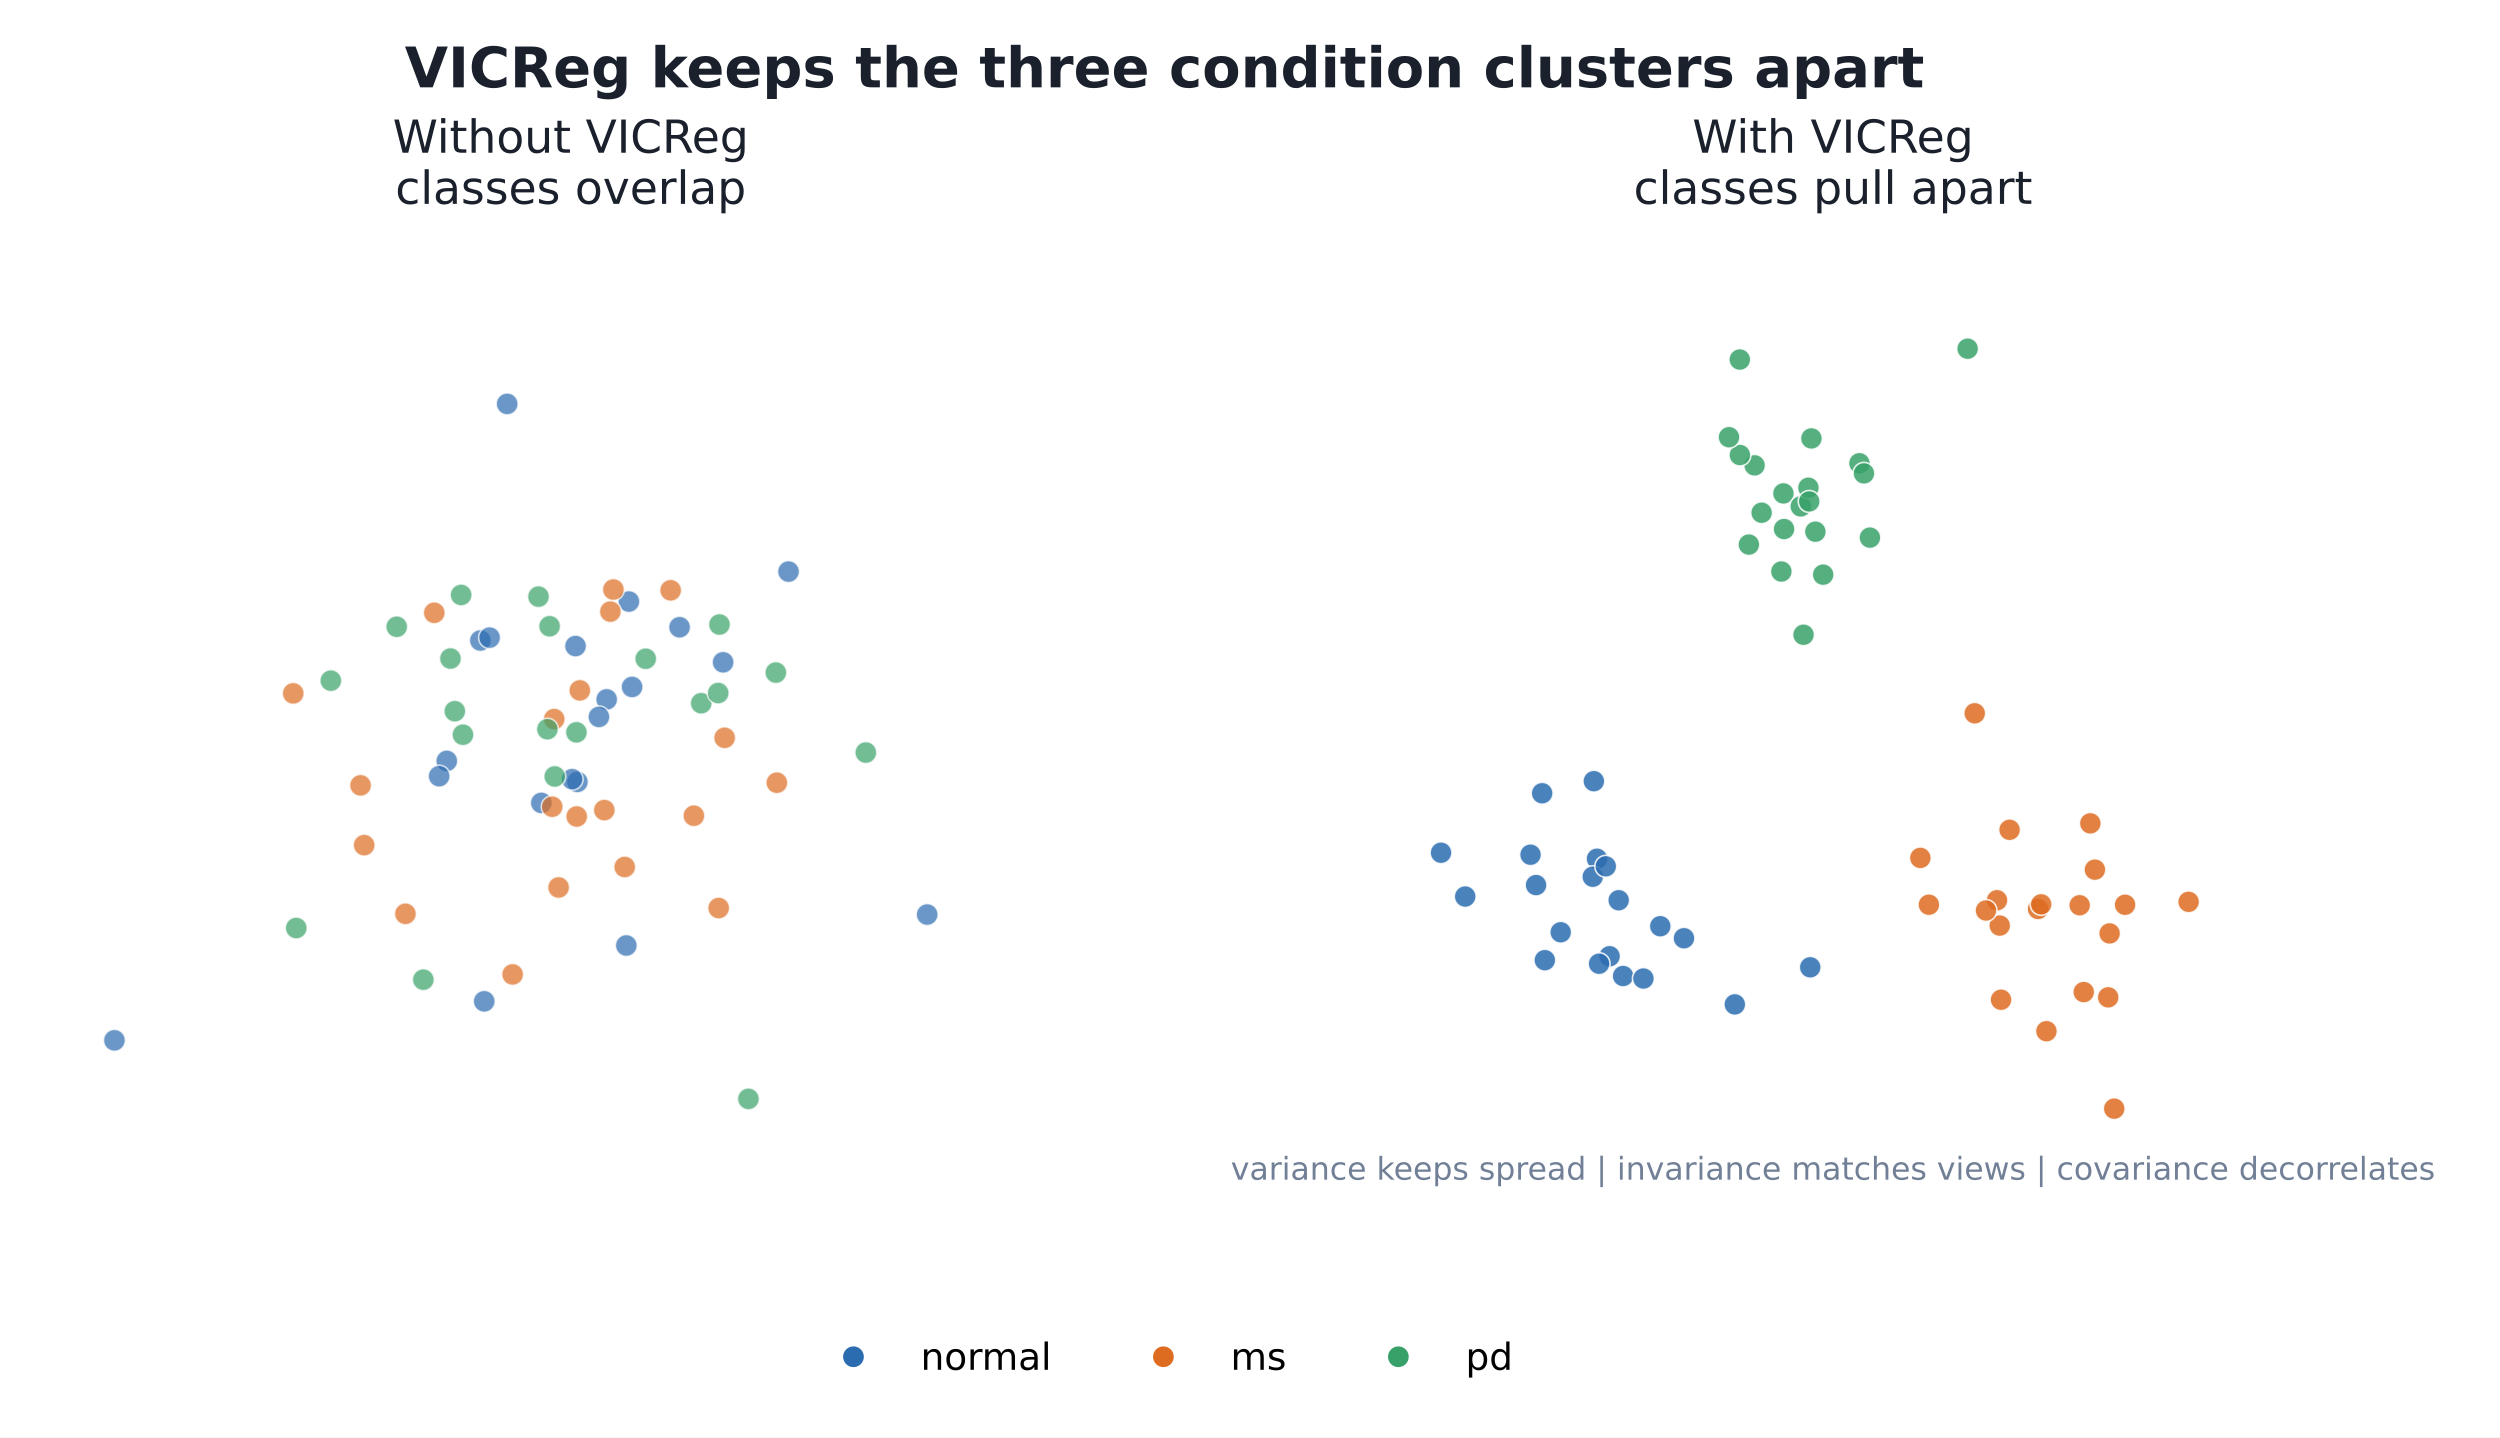
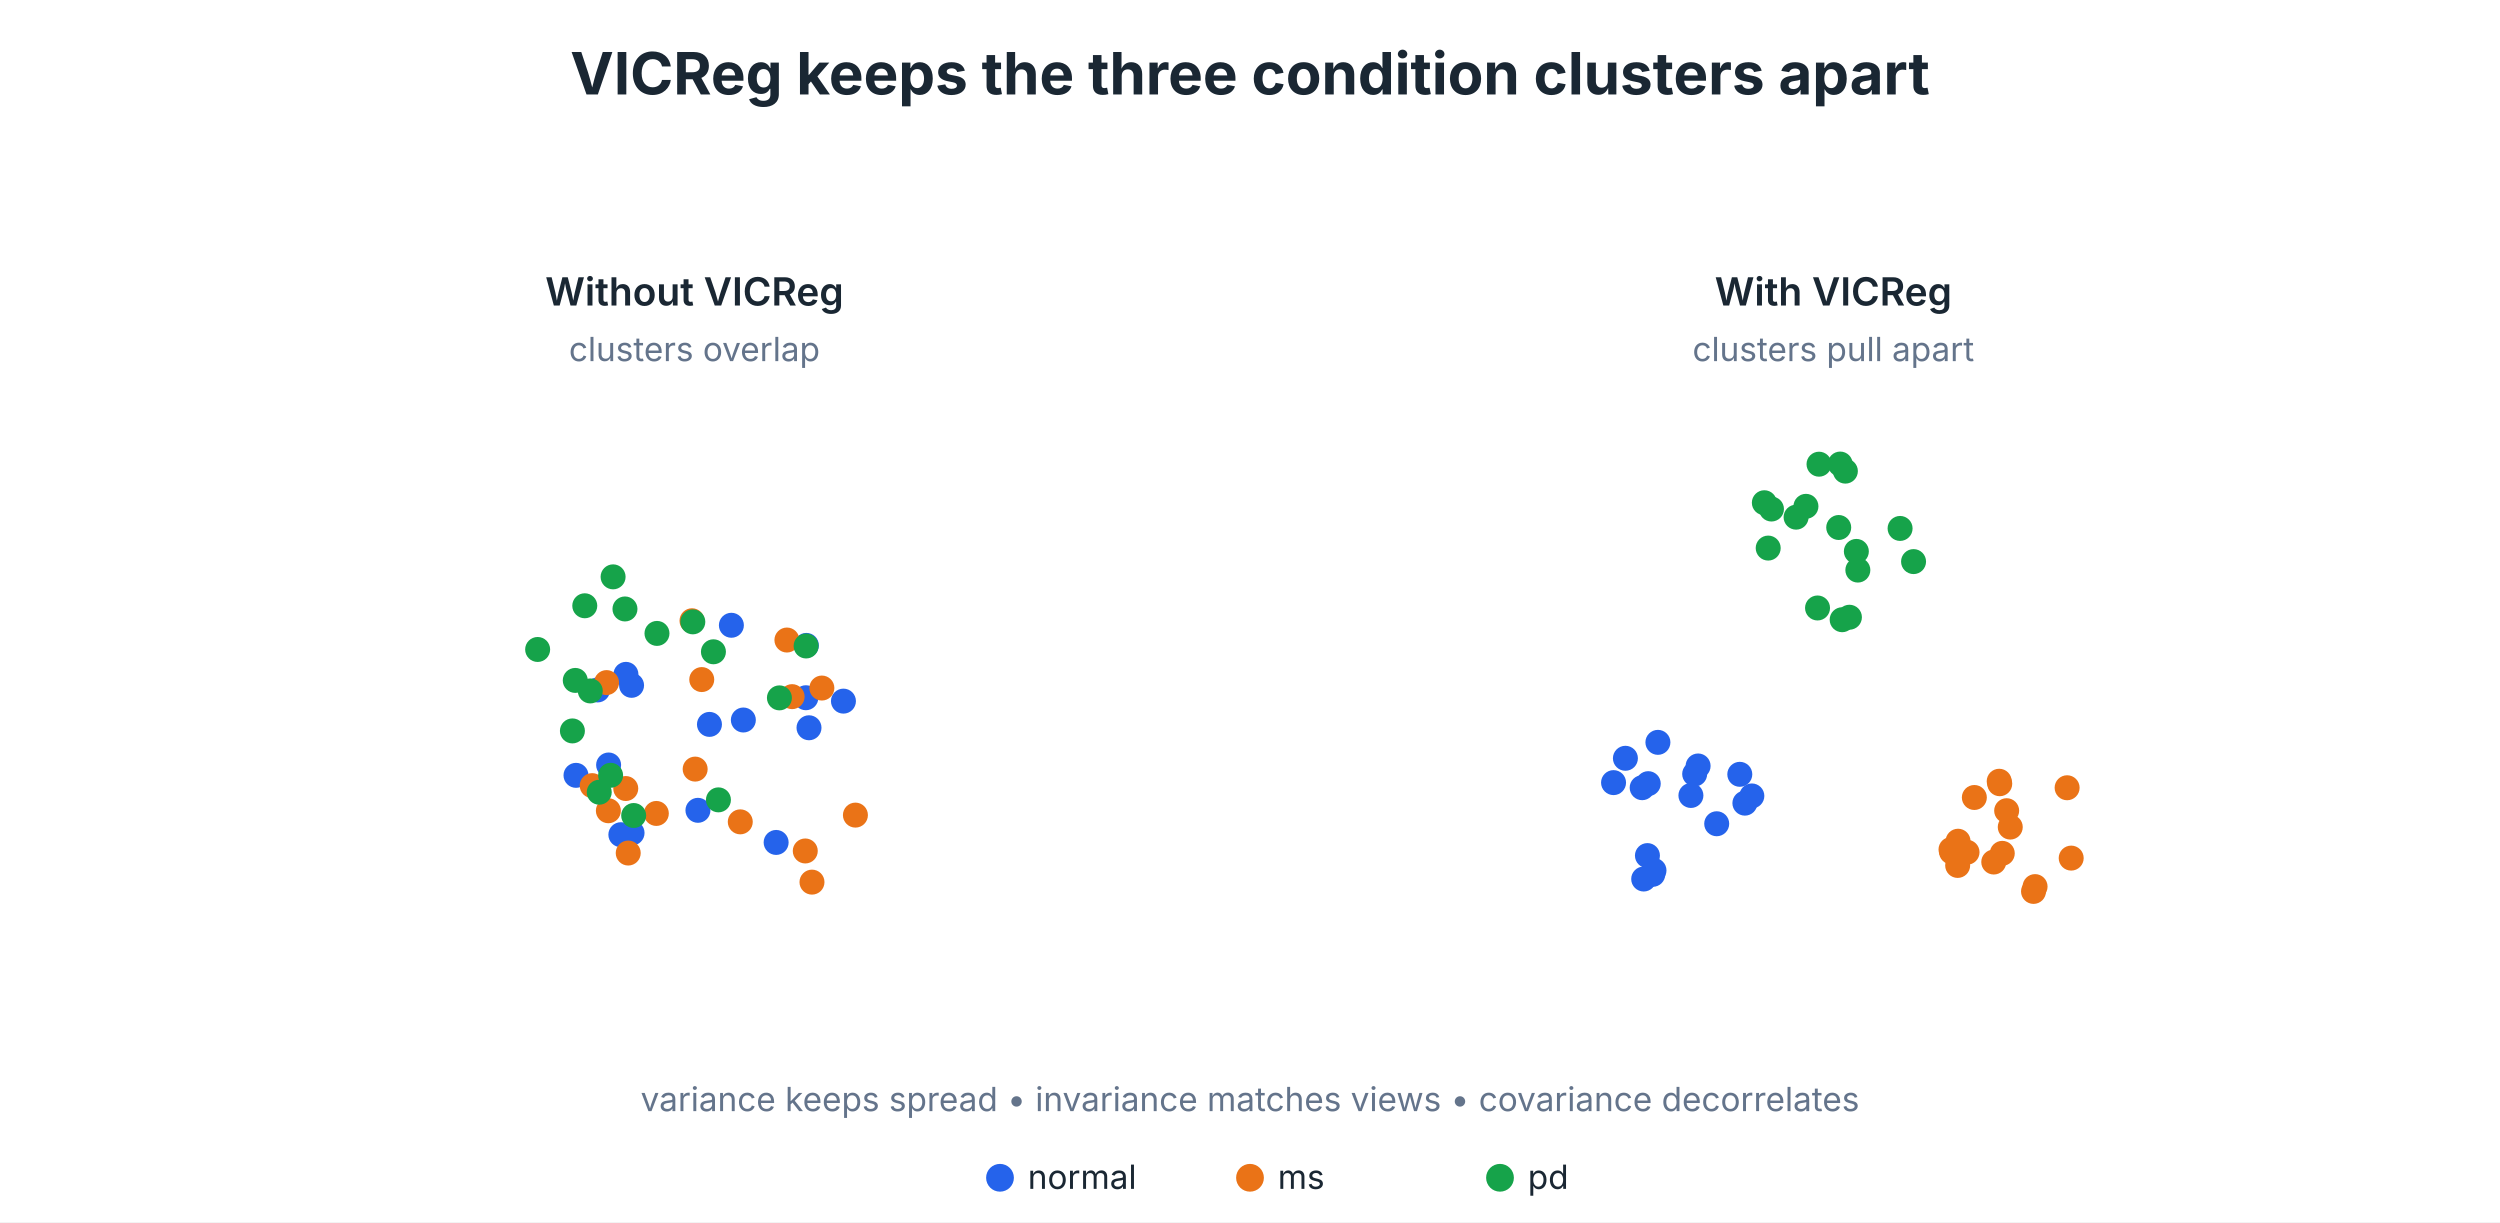
- <svg xmlns="http://www.w3.org/2000/svg" xmlns:xlink="http://www.w3.org/1999/xlink" width="602.813pt" height="346.572pt" viewBox="0 0 602.813 346.572" version="1.1">
+ <svg xmlns="http://www.w3.org/2000/svg" width="900" height="440" viewBox="0 0 900 440">
+   <rect width="900" height="440" fill="#ffffff" />
  <defs>
-     <style type="text/css">*{stroke-linejoin: round; stroke-linecap: butt}</style>
+     <marker id="arrow" markerWidth="9" markerHeight="9" refX="6.5" refY="4" orient="auto">
+       <path d="M0.5,0.5 L8,4 L0.5,7.5 z" fill="#94a3b8" />
+     </marker>
+     <marker id="arrowBlue" markerWidth="9" markerHeight="9" refX="6.5" refY="4" orient="auto">
+       <path d="M0.5,0.5 L8,4 L0.5,7.5 z" fill="#2563eb" />
+     </marker>
+     <marker id="arrowOrange" markerWidth="9" markerHeight="9" refX="6.5" refY="4" orient="auto">
+       <path d="M0.5,0.5 L8,4 L0.5,7.5 z" fill="#ea7317" />
+     </marker>
+     <marker id="arrowGreen" markerWidth="9" markerHeight="9" refX="6.5" refY="4" orient="auto">
+       <path d="M0.5,0.5 L8,4 L0.5,7.5 z" fill="#16a34a" />
+     </marker>
+     <marker id="arrowSlate" markerWidth="9" markerHeight="9" refX="6.5" refY="4" orient="auto">
+       <path d="M0.5,0.5 L8,4 L0.5,7.5 z" fill="#475569" />
+     </marker>
+     <marker id="arrowMute" markerWidth="9" markerHeight="9" refX="6.5" refY="4" orient="auto">
+       <path d="M0.5,0.5 L8,4 L0.5,7.5 z" fill="#64748b" />
+     </marker>
+     <marker id="arrowPurple" markerWidth="9" markerHeight="9" refX="6.5" refY="4" orient="auto">
+       <path d="M0.5,0.5 L8,4 L0.5,7.5 z" fill="#7c3aed" />
+     </marker>
  </defs>
-   <g id="figure_1">
-     <g id="patch_1">
-       <path d="M 0 346.572  L 602.813 346.572  L 602.813 0  L 0 0  z " style="fill: #ffffff" />
-     </g>
-     <g id="axes_1">
-       <g id="PathCollection_1">
-         <defs>
-           <path id="m220a5d5a9c" d="M 0 2.646  C 0.702 2.646 1.375 2.367 1.871 1.871  C 2.367 1.375 2.646 0.702 2.646 0  C 2.646 -0.702 2.367 -1.375 1.871 -1.871  C 1.375 -2.367 0.702 -2.646 0 -2.646  C -0.702 -2.646 -1.375 -2.367 -1.871 -1.871  C -2.367 -1.375 -2.646 -0.702 -2.646 0  C -2.646 0.702 -2.367 1.375 -1.871 1.871  C -1.375 2.367 -0.702 2.646 0 2.646  z " style="stroke: #ffffff; stroke-opacity: 0.7; stroke-width: 0.4" />
-         </defs>
-         <g clip-path="url(#pbfe64f4e45)">
-           <use xlink:href="#m220a5d5a9c" x="151.643" y="145.052" style="fill: #2b6cb0; fill-opacity: 0.7; stroke: #ffffff; stroke-opacity: 0.7; stroke-width: 0.4" />
-           <use xlink:href="#m220a5d5a9c" x="151.028" y="227.982" style="fill: #2b6cb0; fill-opacity: 0.7; stroke: #ffffff; stroke-opacity: 0.7; stroke-width: 0.4" />
-           <use xlink:href="#m220a5d5a9c" x="174.359" y="159.698" style="fill: #2b6cb0; fill-opacity: 0.7; stroke: #ffffff; stroke-opacity: 0.7; stroke-width: 0.4" />
-           <use xlink:href="#m220a5d5a9c" x="115.828" y="154.439" style="fill: #2b6cb0; fill-opacity: 0.7; stroke: #ffffff; stroke-opacity: 0.7; stroke-width: 0.4" />
-           <use xlink:href="#m220a5d5a9c" x="152.413" y="165.64" style="fill: #2b6cb0; fill-opacity: 0.7; stroke: #ffffff; stroke-opacity: 0.7; stroke-width: 0.4" />
-           <use xlink:href="#m220a5d5a9c" x="138.772" y="155.782" style="fill: #2b6cb0; fill-opacity: 0.7; stroke: #ffffff; stroke-opacity: 0.7; stroke-width: 0.4" />
-           <use xlink:href="#m220a5d5a9c" x="107.732" y="183.478" style="fill: #2b6cb0; fill-opacity: 0.7; stroke: #ffffff; stroke-opacity: 0.7; stroke-width: 0.4" />
-           <use xlink:href="#m220a5d5a9c" x="118.053" y="153.747" style="fill: #2b6cb0; fill-opacity: 0.7; stroke: #ffffff; stroke-opacity: 0.7; stroke-width: 0.4" />
-           <use xlink:href="#m220a5d5a9c" x="139.23" y="188.535" style="fill: #2b6cb0; fill-opacity: 0.7; stroke: #ffffff; stroke-opacity: 0.7; stroke-width: 0.4" />
-           <use xlink:href="#m220a5d5a9c" x="105.887" y="187.158" style="fill: #2b6cb0; fill-opacity: 0.7; stroke: #ffffff; stroke-opacity: 0.7; stroke-width: 0.4" />
-           <use xlink:href="#m220a5d5a9c" x="137.949" y="187.877" style="fill: #2b6cb0; fill-opacity: 0.7; stroke: #ffffff; stroke-opacity: 0.7; stroke-width: 0.4" />
-           <use xlink:href="#m220a5d5a9c" x="190.134" y="137.828" style="fill: #2b6cb0; fill-opacity: 0.7; stroke: #ffffff; stroke-opacity: 0.7; stroke-width: 0.4" />
-           <use xlink:href="#m220a5d5a9c" x="27.594" y="250.848" style="fill: #2b6cb0; fill-opacity: 0.7; stroke: #ffffff; stroke-opacity: 0.7; stroke-width: 0.4" />
-           <use xlink:href="#m220a5d5a9c" x="130.526" y="193.598" style="fill: #2b6cb0; fill-opacity: 0.7; stroke: #ffffff; stroke-opacity: 0.7; stroke-width: 0.4" />
-           <use xlink:href="#m220a5d5a9c" x="146.288" y="168.638" style="fill: #2b6cb0; fill-opacity: 0.7; stroke: #ffffff; stroke-opacity: 0.7; stroke-width: 0.4" />
-           <use xlink:href="#m220a5d5a9c" x="223.564" y="220.522" style="fill: #2b6cb0; fill-opacity: 0.7; stroke: #ffffff; stroke-opacity: 0.7; stroke-width: 0.4" />
-           <use xlink:href="#m220a5d5a9c" x="122.294" y="97.391" style="fill: #2b6cb0; fill-opacity: 0.7; stroke: #ffffff; stroke-opacity: 0.7; stroke-width: 0.4" />
-           <use xlink:href="#m220a5d5a9c" x="163.863" y="151.241" style="fill: #2b6cb0; fill-opacity: 0.7; stroke: #ffffff; stroke-opacity: 0.7; stroke-width: 0.4" />
-           <use xlink:href="#m220a5d5a9c" x="116.759" y="241.444" style="fill: #2b6cb0; fill-opacity: 0.7; stroke: #ffffff; stroke-opacity: 0.7; stroke-width: 0.4" />
-           <use xlink:href="#m220a5d5a9c" x="144.414" y="172.865" style="fill: #2b6cb0; fill-opacity: 0.7; stroke: #ffffff; stroke-opacity: 0.7; stroke-width: 0.4" />
-         </g>
-       </g>
-       <g id="PathCollection_2">
-         <defs>
-           <path id="m82d9def3b9" d="M 0 2.646  C 0.702 2.646 1.375 2.367 1.871 1.871  C 2.367 1.375 2.646 0.702 2.646 0  C 2.646 -0.702 2.367 -1.375 1.871 -1.871  C 1.375 -2.367 0.702 -2.646 0 -2.646  C -0.702 -2.646 -1.375 -2.367 -1.871 -1.871  C -2.367 -1.375 -2.646 -0.702 -2.646 0  C -2.646 0.702 -2.367 1.375 -1.871 1.871  C -1.375 2.367 -0.702 2.646 0 2.646  z " style="stroke: #ffffff; stroke-opacity: 0.7; stroke-width: 0.4" />
-         </defs>
-         <g clip-path="url(#pbfe64f4e45)">
-           <use xlink:href="#m82d9def3b9" x="87.81" y="203.786" style="fill: #dd6b20; fill-opacity: 0.7; stroke: #ffffff; stroke-opacity: 0.7; stroke-width: 0.4" />
-           <use xlink:href="#m82d9def3b9" x="134.695" y="213.993" style="fill: #dd6b20; fill-opacity: 0.7; stroke: #ffffff; stroke-opacity: 0.7; stroke-width: 0.4" />
-           <use xlink:href="#m82d9def3b9" x="133.63" y="173.393" style="fill: #dd6b20; fill-opacity: 0.7; stroke: #ffffff; stroke-opacity: 0.7; stroke-width: 0.4" />
-           <use xlink:href="#m82d9def3b9" x="139.062" y="196.88" style="fill: #dd6b20; fill-opacity: 0.7; stroke: #ffffff; stroke-opacity: 0.7; stroke-width: 0.4" />
-           <use xlink:href="#m82d9def3b9" x="161.714" y="142.338" style="fill: #dd6b20; fill-opacity: 0.7; stroke: #ffffff; stroke-opacity: 0.7; stroke-width: 0.4" />
-           <use xlink:href="#m82d9def3b9" x="150.639" y="209.055" style="fill: #dd6b20; fill-opacity: 0.7; stroke: #ffffff; stroke-opacity: 0.7; stroke-width: 0.4" />
-           <use xlink:href="#m82d9def3b9" x="167.31" y="196.691" style="fill: #dd6b20; fill-opacity: 0.7; stroke: #ffffff; stroke-opacity: 0.7; stroke-width: 0.4" />
-           <use xlink:href="#m82d9def3b9" x="173.296" y="218.952" style="fill: #dd6b20; fill-opacity: 0.7; stroke: #ffffff; stroke-opacity: 0.7; stroke-width: 0.4" />
-           <use xlink:href="#m82d9def3b9" x="174.729" y="177.903" style="fill: #dd6b20; fill-opacity: 0.7; stroke: #ffffff; stroke-opacity: 0.7; stroke-width: 0.4" />
-           <use xlink:href="#m82d9def3b9" x="86.942" y="189.371" style="fill: #dd6b20; fill-opacity: 0.7; stroke: #ffffff; stroke-opacity: 0.7; stroke-width: 0.4" />
-           <use xlink:href="#m82d9def3b9" x="139.814" y="166.473" style="fill: #dd6b20; fill-opacity: 0.7; stroke: #ffffff; stroke-opacity: 0.7; stroke-width: 0.4" />
-           <use xlink:href="#m82d9def3b9" x="97.759" y="220.341" style="fill: #dd6b20; fill-opacity: 0.7; stroke: #ffffff; stroke-opacity: 0.7; stroke-width: 0.4" />
-           <use xlink:href="#m82d9def3b9" x="145.718" y="195.337" style="fill: #dd6b20; fill-opacity: 0.7; stroke: #ffffff; stroke-opacity: 0.7; stroke-width: 0.4" />
-           <use xlink:href="#m82d9def3b9" x="147.175" y="147.476" style="fill: #dd6b20; fill-opacity: 0.7; stroke: #ffffff; stroke-opacity: 0.7; stroke-width: 0.4" />
-           <use xlink:href="#m82d9def3b9" x="70.707" y="167.191" style="fill: #dd6b20; fill-opacity: 0.7; stroke: #ffffff; stroke-opacity: 0.7; stroke-width: 0.4" />
-           <use xlink:href="#m82d9def3b9" x="187.317" y="188.732" style="fill: #dd6b20; fill-opacity: 0.7; stroke: #ffffff; stroke-opacity: 0.7; stroke-width: 0.4" />
-           <use xlink:href="#m82d9def3b9" x="104.714" y="147.76" style="fill: #dd6b20; fill-opacity: 0.7; stroke: #ffffff; stroke-opacity: 0.7; stroke-width: 0.4" />
-           <use xlink:href="#m82d9def3b9" x="147.904" y="142.154" style="fill: #dd6b20; fill-opacity: 0.7; stroke: #ffffff; stroke-opacity: 0.7; stroke-width: 0.4" />
-           <use xlink:href="#m82d9def3b9" x="123.609" y="234.955" style="fill: #dd6b20; fill-opacity: 0.7; stroke: #ffffff; stroke-opacity: 0.7; stroke-width: 0.4" />
-           <use xlink:href="#m82d9def3b9" x="133.154" y="194.521" style="fill: #dd6b20; fill-opacity: 0.7; stroke: #ffffff; stroke-opacity: 0.7; stroke-width: 0.4" />
-         </g>
-       </g>
-       <g id="PathCollection_3">
-         <defs>
-           <path id="m2bfb70e2dc" d="M 0 2.646  C 0.702 2.646 1.375 2.367 1.871 1.871  C 2.367 1.375 2.646 0.702 2.646 0  C 2.646 -0.702 2.367 -1.375 1.871 -1.871  C 1.375 -2.367 0.702 -2.646 0 -2.646  C -0.702 -2.646 -1.375 -2.367 -1.871 -1.871  C -2.367 -1.375 -2.646 -0.702 -2.646 0  C -2.646 0.702 -2.367 1.375 -1.871 1.871  C -1.375 2.367 -0.702 2.646 0 2.646  z " style="stroke: #ffffff; stroke-opacity: 0.7; stroke-width: 0.4" />
-         </defs>
-         <g clip-path="url(#pbfe64f4e45)">
-           <use xlink:href="#m2bfb70e2dc" x="169.082" y="169.563" style="fill: #38a169; fill-opacity: 0.7; stroke: #ffffff; stroke-opacity: 0.7; stroke-width: 0.4" />
-           <use xlink:href="#m2bfb70e2dc" x="71.435" y="223.767" style="fill: #38a169; fill-opacity: 0.7; stroke: #ffffff; stroke-opacity: 0.7; stroke-width: 0.4" />
-           <use xlink:href="#m2bfb70e2dc" x="173.484" y="150.589" style="fill: #38a169; fill-opacity: 0.7; stroke: #ffffff; stroke-opacity: 0.7; stroke-width: 0.4" />
-           <use xlink:href="#m2bfb70e2dc" x="111.636" y="177.161" style="fill: #38a169; fill-opacity: 0.7; stroke: #ffffff; stroke-opacity: 0.7; stroke-width: 0.4" />
-           <use xlink:href="#m2bfb70e2dc" x="155.7" y="158.838" style="fill: #38a169; fill-opacity: 0.7; stroke: #ffffff; stroke-opacity: 0.7; stroke-width: 0.4" />
-           <use xlink:href="#m2bfb70e2dc" x="173.178" y="167.109" style="fill: #38a169; fill-opacity: 0.7; stroke: #ffffff; stroke-opacity: 0.7; stroke-width: 0.4" />
-           <use xlink:href="#m2bfb70e2dc" x="133.77" y="187.223" style="fill: #38a169; fill-opacity: 0.7; stroke: #ffffff; stroke-opacity: 0.7; stroke-width: 0.4" />
-           <use xlink:href="#m2bfb70e2dc" x="180.462" y="264.97" style="fill: #38a169; fill-opacity: 0.7; stroke: #ffffff; stroke-opacity: 0.7; stroke-width: 0.4" />
-           <use xlink:href="#m2bfb70e2dc" x="131.991" y="175.832" style="fill: #38a169; fill-opacity: 0.7; stroke: #ffffff; stroke-opacity: 0.7; stroke-width: 0.4" />
-           <use xlink:href="#m2bfb70e2dc" x="79.775" y="164.13" style="fill: #38a169; fill-opacity: 0.7; stroke: #ffffff; stroke-opacity: 0.7; stroke-width: 0.4" />
-           <use xlink:href="#m2bfb70e2dc" x="111.188" y="143.459" style="fill: #38a169; fill-opacity: 0.7; stroke: #ffffff; stroke-opacity: 0.7; stroke-width: 0.4" />
-           <use xlink:href="#m2bfb70e2dc" x="132.521" y="151.003" style="fill: #38a169; fill-opacity: 0.7; stroke: #ffffff; stroke-opacity: 0.7; stroke-width: 0.4" />
-           <use xlink:href="#m2bfb70e2dc" x="187.081" y="162.174" style="fill: #38a169; fill-opacity: 0.7; stroke: #ffffff; stroke-opacity: 0.7; stroke-width: 0.4" />
-           <use xlink:href="#m2bfb70e2dc" x="102.08" y="236.223" style="fill: #38a169; fill-opacity: 0.7; stroke: #ffffff; stroke-opacity: 0.7; stroke-width: 0.4" />
-           <use xlink:href="#m2bfb70e2dc" x="208.774" y="181.464" style="fill: #38a169; fill-opacity: 0.7; stroke: #ffffff; stroke-opacity: 0.7; stroke-width: 0.4" />
-           <use xlink:href="#m2bfb70e2dc" x="109.675" y="171.49" style="fill: #38a169; fill-opacity: 0.7; stroke: #ffffff; stroke-opacity: 0.7; stroke-width: 0.4" />
-           <use xlink:href="#m2bfb70e2dc" x="129.85" y="143.861" style="fill: #38a169; fill-opacity: 0.7; stroke: #ffffff; stroke-opacity: 0.7; stroke-width: 0.4" />
-           <use xlink:href="#m2bfb70e2dc" x="138.995" y="176.583" style="fill: #38a169; fill-opacity: 0.7; stroke: #ffffff; stroke-opacity: 0.7; stroke-width: 0.4" />
-           <use xlink:href="#m2bfb70e2dc" x="108.619" y="158.793" style="fill: #38a169; fill-opacity: 0.7; stroke: #ffffff; stroke-opacity: 0.7; stroke-width: 0.4" />
-           <use xlink:href="#m2bfb70e2dc" x="95.662" y="151.13" style="fill: #38a169; fill-opacity: 0.7; stroke: #ffffff; stroke-opacity: 0.7; stroke-width: 0.4" />
-         </g>
-       </g>
-       <g id="text_1">
-         <text style="font-size: 11px; font-family: 'DejaVu Sans'; fill: #1a202c" transform="translate(94.70357 36.83441)">Without VICReg</text>
-         <text style="font-size: 11px; font-family: 'DejaVu Sans'; fill: #1a202c" transform="translate(95.31201 49.152)">classes overlap</text>
-       </g>
-     </g>
-     <g id="axes_2">
-       <g id="PathCollection_4">
-         <defs>
-           <path id="m47a766b49e" d="M 0 2.646  C 0.702 2.646 1.375 2.367 1.871 1.871  C 2.367 1.375 2.646 0.702 2.646 0  C 2.646 -0.702 2.367 -1.375 1.871 -1.871  C 1.375 -2.367 0.702 -2.646 0 -2.646  C -0.702 -2.646 -1.375 -2.367 -1.871 -1.871  C -2.367 -1.375 -2.646 -0.702 -2.646 0  C -2.646 0.702 -2.367 1.375 -1.871 1.871  C -1.375 2.367 -0.702 2.646 0 2.646  z " style="stroke: #ffffff; stroke-opacity: 0.85; stroke-width: 0.4" />
-         </defs>
-         <g clip-path="url(#paa85f3ba12)">
-           <use xlink:href="#m47a766b49e" x="418.311" y="242.185" style="fill: #2b6cb0; fill-opacity: 0.85; stroke: #ffffff; stroke-opacity: 0.85; stroke-width: 0.4" />
-           <use xlink:href="#m47a766b49e" x="347.468" y="205.616" style="fill: #2b6cb0; fill-opacity: 0.85; stroke: #ffffff; stroke-opacity: 0.85; stroke-width: 0.4" />
-           <use xlink:href="#m47a766b49e" x="436.491" y="233.241" style="fill: #2b6cb0; fill-opacity: 0.85; stroke: #ffffff; stroke-opacity: 0.85; stroke-width: 0.4" />
-           <use xlink:href="#m47a766b49e" x="369.049" y="206.093" style="fill: #2b6cb0; fill-opacity: 0.85; stroke: #ffffff; stroke-opacity: 0.85; stroke-width: 0.4" />
-           <use xlink:href="#m47a766b49e" x="376.328" y="224.79" style="fill: #2b6cb0; fill-opacity: 0.85; stroke: #ffffff; stroke-opacity: 0.85; stroke-width: 0.4" />
-           <use xlink:href="#m47a766b49e" x="385.074" y="207.066" style="fill: #2b6cb0; fill-opacity: 0.85; stroke: #ffffff; stroke-opacity: 0.85; stroke-width: 0.4" />
-           <use xlink:href="#m47a766b49e" x="384.059" y="211.405" style="fill: #2b6cb0; fill-opacity: 0.85; stroke: #ffffff; stroke-opacity: 0.85; stroke-width: 0.4" />
-           <use xlink:href="#m47a766b49e" x="388.12" y="230.573" style="fill: #2b6cb0; fill-opacity: 0.85; stroke: #ffffff; stroke-opacity: 0.85; stroke-width: 0.4" />
-           <use xlink:href="#m47a766b49e" x="385.576" y="232.378" style="fill: #2b6cb0; fill-opacity: 0.85; stroke: #ffffff; stroke-opacity: 0.85; stroke-width: 0.4" />
-           <use xlink:href="#m47a766b49e" x="391.37" y="235.34" style="fill: #2b6cb0; fill-opacity: 0.85; stroke: #ffffff; stroke-opacity: 0.85; stroke-width: 0.4" />
-           <use xlink:href="#m47a766b49e" x="371.851" y="191.271" style="fill: #2b6cb0; fill-opacity: 0.85; stroke: #ffffff; stroke-opacity: 0.85; stroke-width: 0.4" />
-           <use xlink:href="#m47a766b49e" x="390.31" y="217.07" style="fill: #2b6cb0; fill-opacity: 0.85; stroke: #ffffff; stroke-opacity: 0.85; stroke-width: 0.4" />
-           <use xlink:href="#m47a766b49e" x="400.337" y="223.336" style="fill: #2b6cb0; fill-opacity: 0.85; stroke: #ffffff; stroke-opacity: 0.85; stroke-width: 0.4" />
-           <use xlink:href="#m47a766b49e" x="387.197" y="208.89" style="fill: #2b6cb0; fill-opacity: 0.85; stroke: #ffffff; stroke-opacity: 0.85; stroke-width: 0.4" />
-           <use xlink:href="#m47a766b49e" x="396.269" y="235.945" style="fill: #2b6cb0; fill-opacity: 0.85; stroke: #ffffff; stroke-opacity: 0.85; stroke-width: 0.4" />
-           <use xlink:href="#m47a766b49e" x="406.05" y="226.232" style="fill: #2b6cb0; fill-opacity: 0.85; stroke: #ffffff; stroke-opacity: 0.85; stroke-width: 0.4" />
-           <use xlink:href="#m47a766b49e" x="372.504" y="231.526" style="fill: #2b6cb0; fill-opacity: 0.85; stroke: #ffffff; stroke-opacity: 0.85; stroke-width: 0.4" />
-           <use xlink:href="#m47a766b49e" x="384.321" y="188.363" style="fill: #2b6cb0; fill-opacity: 0.85; stroke: #ffffff; stroke-opacity: 0.85; stroke-width: 0.4" />
-           <use xlink:href="#m47a766b49e" x="370.383" y="213.416" style="fill: #2b6cb0; fill-opacity: 0.85; stroke: #ffffff; stroke-opacity: 0.85; stroke-width: 0.4" />
-           <use xlink:href="#m47a766b49e" x="353.298" y="216.177" style="fill: #2b6cb0; fill-opacity: 0.85; stroke: #ffffff; stroke-opacity: 0.85; stroke-width: 0.4" />
-         </g>
-       </g>
-       <g id="PathCollection_5">
-         <defs>
-           <path id="me91e9af36e" d="M 0 2.646  C 0.702 2.646 1.375 2.367 1.871 1.871  C 2.367 1.375 2.646 0.702 2.646 0  C 2.646 -0.702 2.367 -1.375 1.871 -1.871  C 1.375 -2.367 0.702 -2.646 0 -2.646  C -0.702 -2.646 -1.375 -2.367 -1.871 -1.871  C -2.367 -1.375 -2.646 -0.702 -2.646 0  C -2.646 0.702 -2.367 1.375 -1.871 1.871  C -1.375 2.367 -0.702 2.646 0 2.646  z " style="stroke: #ffffff; stroke-opacity: 0.85; stroke-width: 0.4" />
-         </defs>
-         <g clip-path="url(#paa85f3ba12)">
-           <use xlink:href="#me91e9af36e" x="508.68" y="225.07" style="fill: #dd6b20; fill-opacity: 0.85; stroke: #ffffff; stroke-opacity: 0.85; stroke-width: 0.4" />
-           <use xlink:href="#me91e9af36e" x="481.535" y="217.075" style="fill: #dd6b20; fill-opacity: 0.85; stroke: #ffffff; stroke-opacity: 0.85; stroke-width: 0.4" />
-           <use xlink:href="#me91e9af36e" x="505.14" y="209.696" style="fill: #dd6b20; fill-opacity: 0.85; stroke: #ffffff; stroke-opacity: 0.85; stroke-width: 0.4" />
-           <use xlink:href="#me91e9af36e" x="527.729" y="217.457" style="fill: #dd6b20; fill-opacity: 0.85; stroke: #ffffff; stroke-opacity: 0.85; stroke-width: 0.4" />
-           <use xlink:href="#me91e9af36e" x="482.191" y="223.18" style="fill: #dd6b20; fill-opacity: 0.85; stroke: #ffffff; stroke-opacity: 0.85; stroke-width: 0.4" />
-           <use xlink:href="#me91e9af36e" x="491.422" y="219.172" style="fill: #dd6b20; fill-opacity: 0.85; stroke: #ffffff; stroke-opacity: 0.85; stroke-width: 0.4" />
-           <use xlink:href="#me91e9af36e" x="492.176" y="218.058" style="fill: #dd6b20; fill-opacity: 0.85; stroke: #ffffff; stroke-opacity: 0.85; stroke-width: 0.4" />
-           <use xlink:href="#me91e9af36e" x="463.044" y="206.862" style="fill: #dd6b20; fill-opacity: 0.85; stroke: #ffffff; stroke-opacity: 0.85; stroke-width: 0.4" />
-           <use xlink:href="#me91e9af36e" x="482.505" y="241.061" style="fill: #dd6b20; fill-opacity: 0.85; stroke: #ffffff; stroke-opacity: 0.85; stroke-width: 0.4" />
-           <use xlink:href="#me91e9af36e" x="504.032" y="198.534" style="fill: #dd6b20; fill-opacity: 0.85; stroke: #ffffff; stroke-opacity: 0.85; stroke-width: 0.4" />
-           <use xlink:href="#me91e9af36e" x="501.463" y="218.277" style="fill: #dd6b20; fill-opacity: 0.85; stroke: #ffffff; stroke-opacity: 0.85; stroke-width: 0.4" />
-           <use xlink:href="#me91e9af36e" x="476.158" y="171.995" style="fill: #dd6b20; fill-opacity: 0.85; stroke: #ffffff; stroke-opacity: 0.85; stroke-width: 0.4" />
-           <use xlink:href="#me91e9af36e" x="508.338" y="240.483" style="fill: #dd6b20; fill-opacity: 0.85; stroke: #ffffff; stroke-opacity: 0.85; stroke-width: 0.4" />
-           <use xlink:href="#me91e9af36e" x="478.867" y="219.543" style="fill: #dd6b20; fill-opacity: 0.85; stroke: #ffffff; stroke-opacity: 0.85; stroke-width: 0.4" />
-           <use xlink:href="#me91e9af36e" x="465.106" y="218.149" style="fill: #dd6b20; fill-opacity: 0.85; stroke: #ffffff; stroke-opacity: 0.85; stroke-width: 0.4" />
-           <use xlink:href="#me91e9af36e" x="484.558" y="200.089" style="fill: #dd6b20; fill-opacity: 0.85; stroke: #ffffff; stroke-opacity: 0.85; stroke-width: 0.4" />
-           <use xlink:href="#me91e9af36e" x="509.792" y="267.325" style="fill: #dd6b20; fill-opacity: 0.85; stroke: #ffffff; stroke-opacity: 0.85; stroke-width: 0.4" />
-           <use xlink:href="#me91e9af36e" x="493.45" y="248.648" style="fill: #dd6b20; fill-opacity: 0.85; stroke: #ffffff; stroke-opacity: 0.85; stroke-width: 0.4" />
-           <use xlink:href="#me91e9af36e" x="512.41" y="218.158" style="fill: #dd6b20; fill-opacity: 0.85; stroke: #ffffff; stroke-opacity: 0.85; stroke-width: 0.4" />
-           <use xlink:href="#me91e9af36e" x="502.446" y="239.216" style="fill: #dd6b20; fill-opacity: 0.85; stroke: #ffffff; stroke-opacity: 0.85; stroke-width: 0.4" />
-         </g>
-       </g>
-       <g id="PathCollection_6">
-         <defs>
-           <path id="me36de93af3" d="M 0 2.646  C 0.702 2.646 1.375 2.367 1.871 1.871  C 2.367 1.375 2.646 0.702 2.646 0  C 2.646 -0.702 2.367 -1.375 1.871 -1.871  C 1.375 -2.367 0.702 -2.646 0 -2.646  C -0.702 -2.646 -1.375 -2.367 -1.871 -1.871  C -2.367 -1.375 -2.646 -0.702 -2.646 0  C -2.646 0.702 -2.367 1.375 -1.871 1.871  C -1.375 2.367 -0.702 2.646 0 2.646  z " style="stroke: #ffffff; stroke-opacity: 0.85; stroke-width: 0.4" />
-         </defs>
-         <g clip-path="url(#paa85f3ba12)">
-           <use xlink:href="#me36de93af3" x="474.445" y="84.082" style="fill: #38a169; fill-opacity: 0.85; stroke: #ffffff; stroke-opacity: 0.85; stroke-width: 0.4" />
-           <use xlink:href="#me36de93af3" x="423.077" y="112.209" style="fill: #38a169; fill-opacity: 0.85; stroke: #ffffff; stroke-opacity: 0.85; stroke-width: 0.4" />
-           <use xlink:href="#me36de93af3" x="430.028" y="118.978" style="fill: #38a169; fill-opacity: 0.85; stroke: #ffffff; stroke-opacity: 0.85; stroke-width: 0.4" />
-           <use xlink:href="#me36de93af3" x="419.511" y="86.693" style="fill: #38a169; fill-opacity: 0.85; stroke: #ffffff; stroke-opacity: 0.85; stroke-width: 0.4" />
-           <use xlink:href="#me36de93af3" x="424.774" y="123.631" style="fill: #38a169; fill-opacity: 0.85; stroke: #ffffff; stroke-opacity: 0.85; stroke-width: 0.4" />
-           <use xlink:href="#me36de93af3" x="450.885" y="129.633" style="fill: #38a169; fill-opacity: 0.85; stroke: #ffffff; stroke-opacity: 0.85; stroke-width: 0.4" />
-           <use xlink:href="#me36de93af3" x="437.733" y="128.2" style="fill: #38a169; fill-opacity: 0.85; stroke: #ffffff; stroke-opacity: 0.85; stroke-width: 0.4" />
-           <use xlink:href="#me36de93af3" x="439.612" y="138.563" style="fill: #38a169; fill-opacity: 0.85; stroke: #ffffff; stroke-opacity: 0.85; stroke-width: 0.4" />
-           <use xlink:href="#me36de93af3" x="434.206" y="122.108" style="fill: #38a169; fill-opacity: 0.85; stroke: #ffffff; stroke-opacity: 0.85; stroke-width: 0.4" />
-           <use xlink:href="#me36de93af3" x="436.057" y="117.607" style="fill: #38a169; fill-opacity: 0.85; stroke: #ffffff; stroke-opacity: 0.85; stroke-width: 0.4" />
-           <use xlink:href="#me36de93af3" x="436.778" y="105.714" style="fill: #38a169; fill-opacity: 0.85; stroke: #ffffff; stroke-opacity: 0.85; stroke-width: 0.4" />
-           <use xlink:href="#me36de93af3" x="436.244" y="120.909" style="fill: #38a169; fill-opacity: 0.85; stroke: #ffffff; stroke-opacity: 0.85; stroke-width: 0.4" />
-           <use xlink:href="#me36de93af3" x="430.179" y="127.566" style="fill: #38a169; fill-opacity: 0.85; stroke: #ffffff; stroke-opacity: 0.85; stroke-width: 0.4" />
-           <use xlink:href="#me36de93af3" x="419.531" y="109.717" style="fill: #38a169; fill-opacity: 0.85; stroke: #ffffff; stroke-opacity: 0.85; stroke-width: 0.4" />
-           <use xlink:href="#me36de93af3" x="421.697" y="131.311" style="fill: #38a169; fill-opacity: 0.85; stroke: #ffffff; stroke-opacity: 0.85; stroke-width: 0.4" />
-           <use xlink:href="#me36de93af3" x="448.36" y="111.701" style="fill: #38a169; fill-opacity: 0.85; stroke: #ffffff; stroke-opacity: 0.85; stroke-width: 0.4" />
-           <use xlink:href="#me36de93af3" x="434.878" y="153.055" style="fill: #38a169; fill-opacity: 0.85; stroke: #ffffff; stroke-opacity: 0.85; stroke-width: 0.4" />
-           <use xlink:href="#me36de93af3" x="449.448" y="114.143" style="fill: #38a169; fill-opacity: 0.85; stroke: #ffffff; stroke-opacity: 0.85; stroke-width: 0.4" />
-           <use xlink:href="#me36de93af3" x="416.906" y="105.422" style="fill: #38a169; fill-opacity: 0.85; stroke: #ffffff; stroke-opacity: 0.85; stroke-width: 0.4" />
-           <use xlink:href="#me36de93af3" x="429.534" y="137.806" style="fill: #38a169; fill-opacity: 0.85; stroke: #ffffff; stroke-opacity: 0.85; stroke-width: 0.4" />
-         </g>
-       </g>
-       <g id="text_2">
-         <text style="font-size: 7.6px; font-family: 'DejaVu Sans'; text-anchor: middle; fill: #718096" x="441.982" y="284.452" transform="rotate(-0 441.9818 284.4518)">variance keeps spread  |  invariance matches views  |  covariance decorrelates</text>
-       </g>
-       <g id="text_3">
-         <text style="font-size: 11px; font-family: 'DejaVu Sans'; fill: #1a202c" transform="translate(408.0743 36.83441)">With VICReg</text>
-         <text style="font-size: 11px; font-family: 'DejaVu Sans'; fill: #1a202c" transform="translate(393.9006 49.152)">classes pull apart</text>
-       </g>
-     </g>
-     <g id="text_4">
-       <text style="font-weight: 700; font-size: 13.5px; font-family: 'DejaVu Sans'; text-anchor: middle; fill: #1a202c" x="280.8" y="21.058" transform="rotate(-0 280.8 21.05789)">VICReg keeps the three condition clusters apart</text>
-     </g>
-     <g id="legend_1">
-       <g id="line2d_1">
-         <defs>
-           <path id="m29f2707b74" d="M 0 3  C 0.796 3 1.559 2.684 2.121 2.121  C 2.684 1.559 3 0.796 3 0  C 3 -0.796 2.684 -1.559 2.121 -2.121  C 1.559 -2.684 0.796 -3 0 -3  C -0.796 -3 -1.559 -2.684 -2.121 -2.121  C -2.684 -1.559 -3 -0.796 -3 0  C -3 0.796 -2.684 1.559 -2.121 2.121  C -1.559 2.684 -0.796 3 0 3  z " style="stroke: #ffffff" />
-         </defs>
-         <g>
-           <use xlink:href="#m29f2707b74" x="205.791" y="327.15" style="fill: #2b6cb0; stroke: #ffffff" />
-         </g>
-       </g>
-       <g id="text_5">
-         <text style="font-size: 9px; font-family: 'DejaVu Sans'; text-anchor: start" x="221.991" y="330.3" transform="rotate(-0 221.9913 330.3003)">normal</text>
-       </g>
-       <g id="line2d_2">
-         <defs>
-           <path id="mfeadf7c714" d="M 0 3  C 0.796 3 1.559 2.684 2.121 2.121  C 2.684 1.559 3 0.796 3 0  C 3 -0.796 2.684 -1.559 2.121 -2.121  C 1.559 -2.684 0.796 -3 0 -3  C -0.796 -3 -1.559 -2.684 -2.121 -2.121  C -2.684 -1.559 -3 -0.796 -3 0  C -3 0.796 -2.684 1.559 -2.121 2.121  C -1.559 2.684 -0.796 3 0 3  z " style="stroke: #ffffff" />
-         </defs>
-         <g>
-           <use xlink:href="#mfeadf7c714" x="280.526" y="327.15" style="fill: #dd6b20; stroke: #ffffff" />
-         </g>
-       </g>
-       <g id="text_6">
-         <text style="font-size: 9px; font-family: 'DejaVu Sans'; text-anchor: start" x="296.726" y="330.3" transform="rotate(-0 296.7265 330.3003)">ms</text>
-       </g>
-       <g id="line2d_3">
-         <defs>
-           <path id="mb016fff236" d="M 0 3  C 0.796 3 1.559 2.684 2.121 2.121  C 2.684 1.559 3 0.796 3 0  C 3 -0.796 2.684 -1.559 2.121 -2.121  C 1.559 -2.684 0.796 -3 0 -3  C -0.796 -3 -1.559 -2.684 -2.121 -2.121  C -2.684 -1.559 -3 -0.796 -3 0  C -3 0.796 -2.684 1.559 -2.121 2.121  C -1.559 2.684 -0.796 3 0 3  z " style="stroke: #ffffff" />
-         </defs>
-         <g>
-           <use xlink:href="#mb016fff236" x="337.181" y="327.15" style="fill: #38a169; stroke: #ffffff" />
-         </g>
-       </g>
-       <g id="text_7">
-         <text style="font-size: 9px; font-family: 'DejaVu Sans'; text-anchor: start" x="353.381" y="330.3" transform="rotate(-0 353.3815 330.3003)">pd</text>
-       </g>
-     </g>
-   </g>
-   <defs>
-     <clipPath id="pbfe64f4e45">
-       <rect x="10.8" y="55.152" width="253.636" height="243.936" />
-     </clipPath>
-     <clipPath id="paa85f3ba12">
-       <rect x="315.164" y="55.152" width="253.636" height="243.936" />
-     </clipPath>
-   </defs>
+   <text x="450.0" y="34" font-family="Inter, -apple-system, BlinkMacSystemFont, 'Segoe UI', Helvetica, Arial, sans-serif" font-size="21" fill="#1a2733" font-weight="700" text-anchor="middle">VICReg keeps the three condition clusters apart</text>
+   <text x="250" y="110" font-family="Inter, -apple-system, BlinkMacSystemFont, 'Segoe UI', Helvetica, Arial, sans-serif" font-size="14" fill="#1a2733" font-weight="600" text-anchor="middle">Without VICReg</text>
+   <text x="250" y="130" font-family="Inter, -apple-system, BlinkMacSystemFont, 'Segoe UI', Helvetica, Arial, sans-serif" font-size="12" fill="#64748b" font-weight="400" text-anchor="middle">clusters overlap</text>
+   <circle cx="225.336" cy="242.768" r="4.5" fill="#2563eb" />
+   <circle cx="227.538" cy="299.858" r="4.5" fill="#2563eb" />
+   <circle cx="267.608" cy="259.201" r="4.5" fill="#2563eb" />
+   <circle cx="303.639" cy="252.407" r="4.5" fill="#2563eb" />
+   <circle cx="251.259" cy="291.715" r="4.5" fill="#2563eb" />
+   <circle cx="223.511" cy="300.493" r="4.5" fill="#2563eb" />
+   <circle cx="290.294" cy="232.342" r="4.5" fill="#2563eb" />
+   <circle cx="255.404" cy="260.782" r="4.5" fill="#2563eb" />
+   <circle cx="207.361" cy="279.122" r="4.5" fill="#2563eb" />
+   <circle cx="227.364" cy="246.722" r="4.5" fill="#2563eb" />
+   <circle cx="291.241" cy="261.997" r="4.5" fill="#2563eb" />
+   <circle cx="279.409" cy="303.279" r="4.5" fill="#2563eb" />
+   <circle cx="215.142" cy="248.382" r="4.5" fill="#2563eb" />
+   <circle cx="290.115" cy="251.185" r="4.5" fill="#2563eb" />
+   <circle cx="263.299" cy="225.099" r="4.5" fill="#2563eb" />
+   <circle cx="219.101" cy="275.396" r="4.5" fill="#2563eb" />
+   <circle cx="283.291" cy="230.413" r="4.5" fill="#ea7317" />
+   <circle cx="236.28" cy="292.841" r="4.5" fill="#ea7317" />
+   <circle cx="225.274" cy="283.871" r="4.5" fill="#ea7317" />
+   <circle cx="226.161" cy="307.094" r="4.5" fill="#ea7317" />
+   <circle cx="266.499" cy="295.865" r="4.5" fill="#ea7317" />
+   <circle cx="249.123" cy="223.471" r="4.5" fill="#ea7317" />
+   <circle cx="218.36" cy="245.733" r="4.5" fill="#ea7317" />
+   <circle cx="213.19" cy="282.825" r="4.5" fill="#ea7317" />
+   <circle cx="285.159" cy="250.79" r="4.5" fill="#ea7317" />
+   <circle cx="250.258" cy="276.877" r="4.5" fill="#ea7317" />
+   <circle cx="292.315" cy="317.567" r="4.5" fill="#ea7317" />
+   <circle cx="295.872" cy="247.697" r="4.5" fill="#ea7317" />
+   <circle cx="219.014" cy="291.873" r="4.5" fill="#ea7317" />
+   <circle cx="289.899" cy="306.349" r="4.5" fill="#ea7317" />
+   <circle cx="252.63" cy="244.644" r="4.5" fill="#ea7317" />
+   <circle cx="307.951" cy="293.44" r="4.5" fill="#ea7317" />
+   <circle cx="256.836" cy="234.643" r="4.5" fill="#16a34a" />
+   <circle cx="220.714" cy="207.666" r="4.5" fill="#16a34a" />
+   <circle cx="219.818" cy="279.109" r="4.5" fill="#16a34a" />
+   <circle cx="207.095" cy="244.951" r="4.5" fill="#16a34a" />
+   <circle cx="236.513" cy="228.031" r="4.5" fill="#16a34a" />
+   <circle cx="210.518" cy="218.078" r="4.5" fill="#16a34a" />
+   <circle cx="212.504" cy="248.737" r="4.5" fill="#16a34a" />
+   <circle cx="228.124" cy="293.582" r="4.5" fill="#16a34a" />
+   <circle cx="280.592" cy="251.235" r="4.5" fill="#16a34a" />
+   <circle cx="206.068" cy="263.132" r="4.5" fill="#16a34a" />
+   <circle cx="258.638" cy="287.951" r="4.5" fill="#16a34a" />
+   <circle cx="290.197" cy="232.551" r="4.5" fill="#16a34a" />
+   <circle cx="215.725" cy="285.198" r="4.5" fill="#16a34a" />
+   <circle cx="249.414" cy="223.868" r="4.5" fill="#16a34a" />
+   <circle cx="193.553" cy="233.811" r="4.5" fill="#16a34a" />
+   <circle cx="224.987" cy="219.225" r="4.5" fill="#16a34a" />
+   <text x="660" y="110" font-family="Inter, -apple-system, BlinkMacSystemFont, 'Segoe UI', Helvetica, Arial, sans-serif" font-size="14" fill="#1a2733" font-weight="600" text-anchor="middle">With VICReg</text>
+   <text x="660" y="130" font-family="Inter, -apple-system, BlinkMacSystemFont, 'Segoe UI', Helvetica, Arial, sans-serif" font-size="12" fill="#64748b" font-weight="400" text-anchor="middle">clusters pull apart</text>
+   <circle cx="591.182" cy="283.569" r="4.5" fill="#2563eb" />
+   <circle cx="591.732" cy="316.448" r="4.5" fill="#2563eb" />
+   <circle cx="595.003" cy="314.763" r="4.5" fill="#2563eb" />
+   <circle cx="580.878" cy="281.743" r="4.5" fill="#2563eb" />
+   <circle cx="628.162" cy="289.133" r="4.5" fill="#2563eb" />
+   <circle cx="626.327" cy="278.754" r="4.5" fill="#2563eb" />
+   <circle cx="596.848" cy="267.246" r="4.5" fill="#2563eb" />
+   <circle cx="593.078" cy="308.011" r="4.5" fill="#2563eb" />
+   <circle cx="608.729" cy="286.371" r="4.5" fill="#2563eb" />
+   <circle cx="630.665" cy="286.539" r="4.5" fill="#2563eb" />
+   <circle cx="585.147" cy="272.983" r="4.5" fill="#2563eb" />
+   <circle cx="595.436" cy="313.366" r="4.5" fill="#2563eb" />
+   <circle cx="611.319" cy="275.752" r="4.5" fill="#2563eb" />
+   <circle cx="610.085" cy="278.638" r="4.5" fill="#2563eb" />
+   <circle cx="618.015" cy="296.551" r="4.5" fill="#2563eb" />
+   <circle cx="593.37" cy="282.119" r="4.5" fill="#2563eb" />
+   <circle cx="744.164" cy="283.592" r="4.5" fill="#ea7317" />
+   <circle cx="704.899" cy="302.842" r="4.5" fill="#ea7317" />
+   <circle cx="732.625" cy="319.177" r="4.5" fill="#ea7317" />
+   <circle cx="745.631" cy="308.918" r="4.5" fill="#ea7317" />
+   <circle cx="720.819" cy="307.207" r="4.5" fill="#ea7317" />
+   <circle cx="708.131" cy="306.81" r="4.5" fill="#ea7317" />
+   <circle cx="702.362" cy="305.824" r="4.5" fill="#ea7317" />
+   <circle cx="732.067" cy="320.91" r="4.5" fill="#ea7317" />
+   <circle cx="723.693" cy="297.748" r="4.5" fill="#ea7317" />
+   <circle cx="722.397" cy="291.853" r="4.5" fill="#ea7317" />
+   <circle cx="719.715" cy="281.251" r="4.5" fill="#ea7317" />
+   <circle cx="717.756" cy="310.33" r="4.5" fill="#ea7317" />
+   <circle cx="704.76" cy="311.558" r="4.5" fill="#ea7317" />
+   <circle cx="719.906" cy="282.141" r="4.5" fill="#ea7317" />
+   <circle cx="710.767" cy="287.097" r="4.5" fill="#ea7317" />
+   <circle cx="702.55" cy="306.692" r="4.5" fill="#ea7317" />
+   <circle cx="636.552" cy="197.31" r="4.5" fill="#16a34a" />
+   <circle cx="637.726" cy="183.25" r="4.5" fill="#16a34a" />
+   <circle cx="661.938" cy="189.9" r="4.5" fill="#16a34a" />
+   <circle cx="635.165" cy="180.985" r="4.5" fill="#16a34a" />
+   <circle cx="663.177" cy="223.098" r="4.5" fill="#16a34a" />
+   <circle cx="662.475" cy="167.063" r="4.5" fill="#16a34a" />
+   <circle cx="646.594" cy="186.177" r="4.5" fill="#16a34a" />
+   <circle cx="664.333" cy="169.605" r="4.5" fill="#16a34a" />
+   <circle cx="665.79" cy="222.206" r="4.5" fill="#16a34a" />
+   <circle cx="684.032" cy="190.237" r="4.5" fill="#16a34a" />
+   <circle cx="650.14" cy="182.281" r="4.5" fill="#16a34a" />
+   <circle cx="668.826" cy="205.227" r="4.5" fill="#16a34a" />
+   <circle cx="668.288" cy="198.509" r="4.5" fill="#16a34a" />
+   <circle cx="654.848" cy="167.109" r="4.5" fill="#16a34a" />
+   <circle cx="654.313" cy="218.871" r="4.5" fill="#16a34a" />
+   <circle cx="688.881" cy="202.174" r="4.5" fill="#16a34a" />
+   <text x="450.0" y="400" font-family="Inter, -apple-system, BlinkMacSystemFont, 'Segoe UI', Helvetica, Arial, sans-serif" font-size="12" fill="#64748b" font-weight="400" text-anchor="middle">variance keeps spread    •    invariance matches views    •    covariance decorrelates</text>
+   <circle cx="360" cy="424" r="5" fill="#2563eb" />
+   <text x="370" y="428" font-family="Inter, -apple-system, BlinkMacSystemFont, 'Segoe UI', Helvetica, Arial, sans-serif" font-size="12" fill="#1a2733" font-weight="400" text-anchor="start">normal</text>
+   <circle cx="450" cy="424" r="5" fill="#ea7317" />
+   <text x="460" y="428" font-family="Inter, -apple-system, BlinkMacSystemFont, 'Segoe UI', Helvetica, Arial, sans-serif" font-size="12" fill="#1a2733" font-weight="400" text-anchor="start">ms</text>
+   <circle cx="540" cy="424" r="5" fill="#16a34a" />
+   <text x="550" y="428" font-family="Inter, -apple-system, BlinkMacSystemFont, 'Segoe UI', Helvetica, Arial, sans-serif" font-size="12" fill="#1a2733" font-weight="400" text-anchor="start">pd</text>
</svg>
